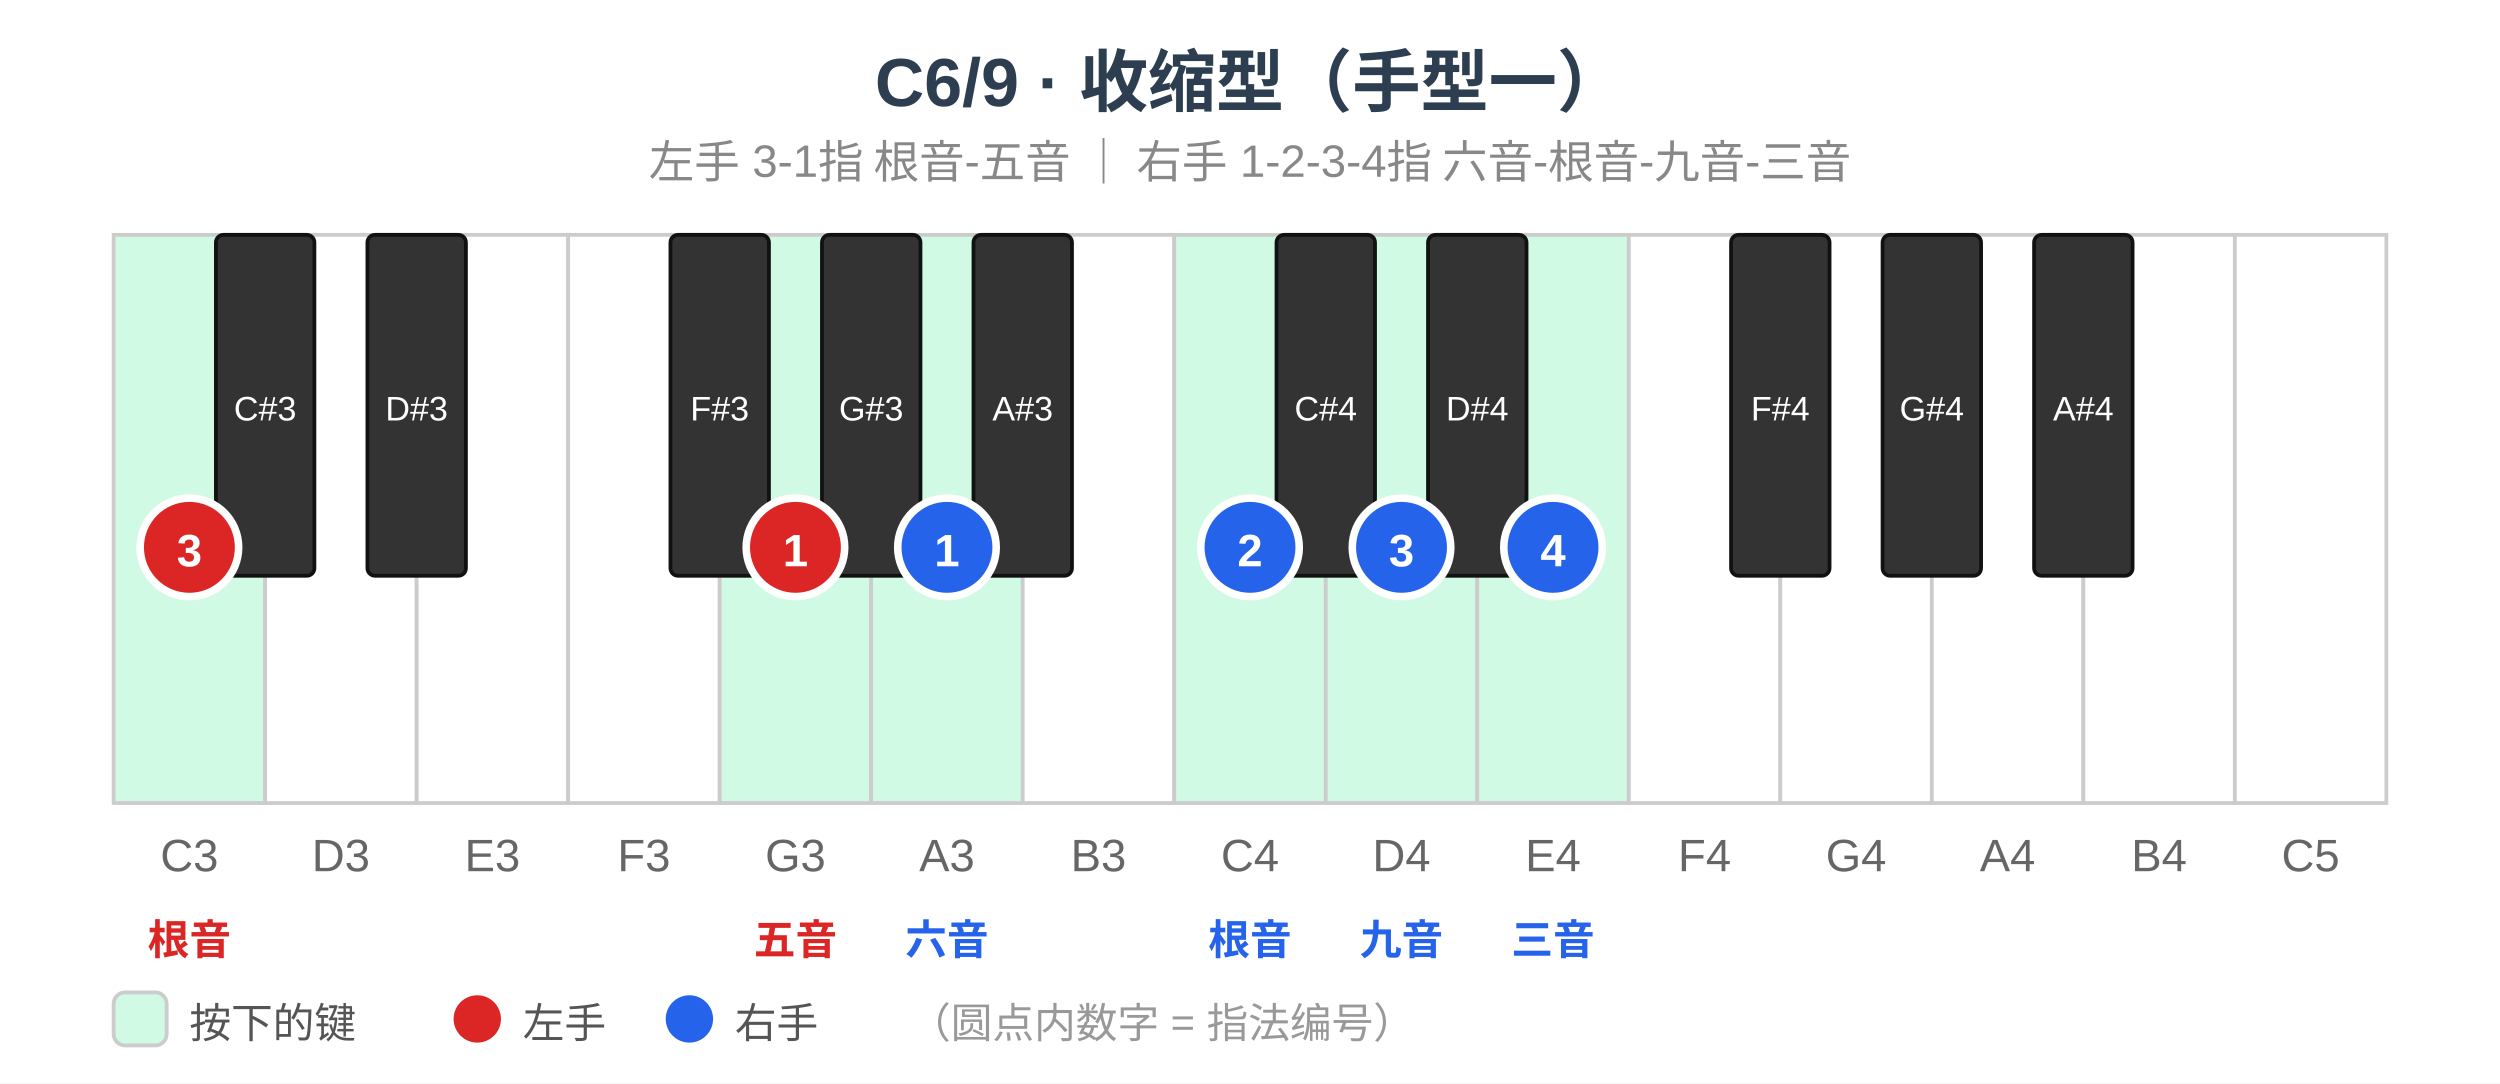
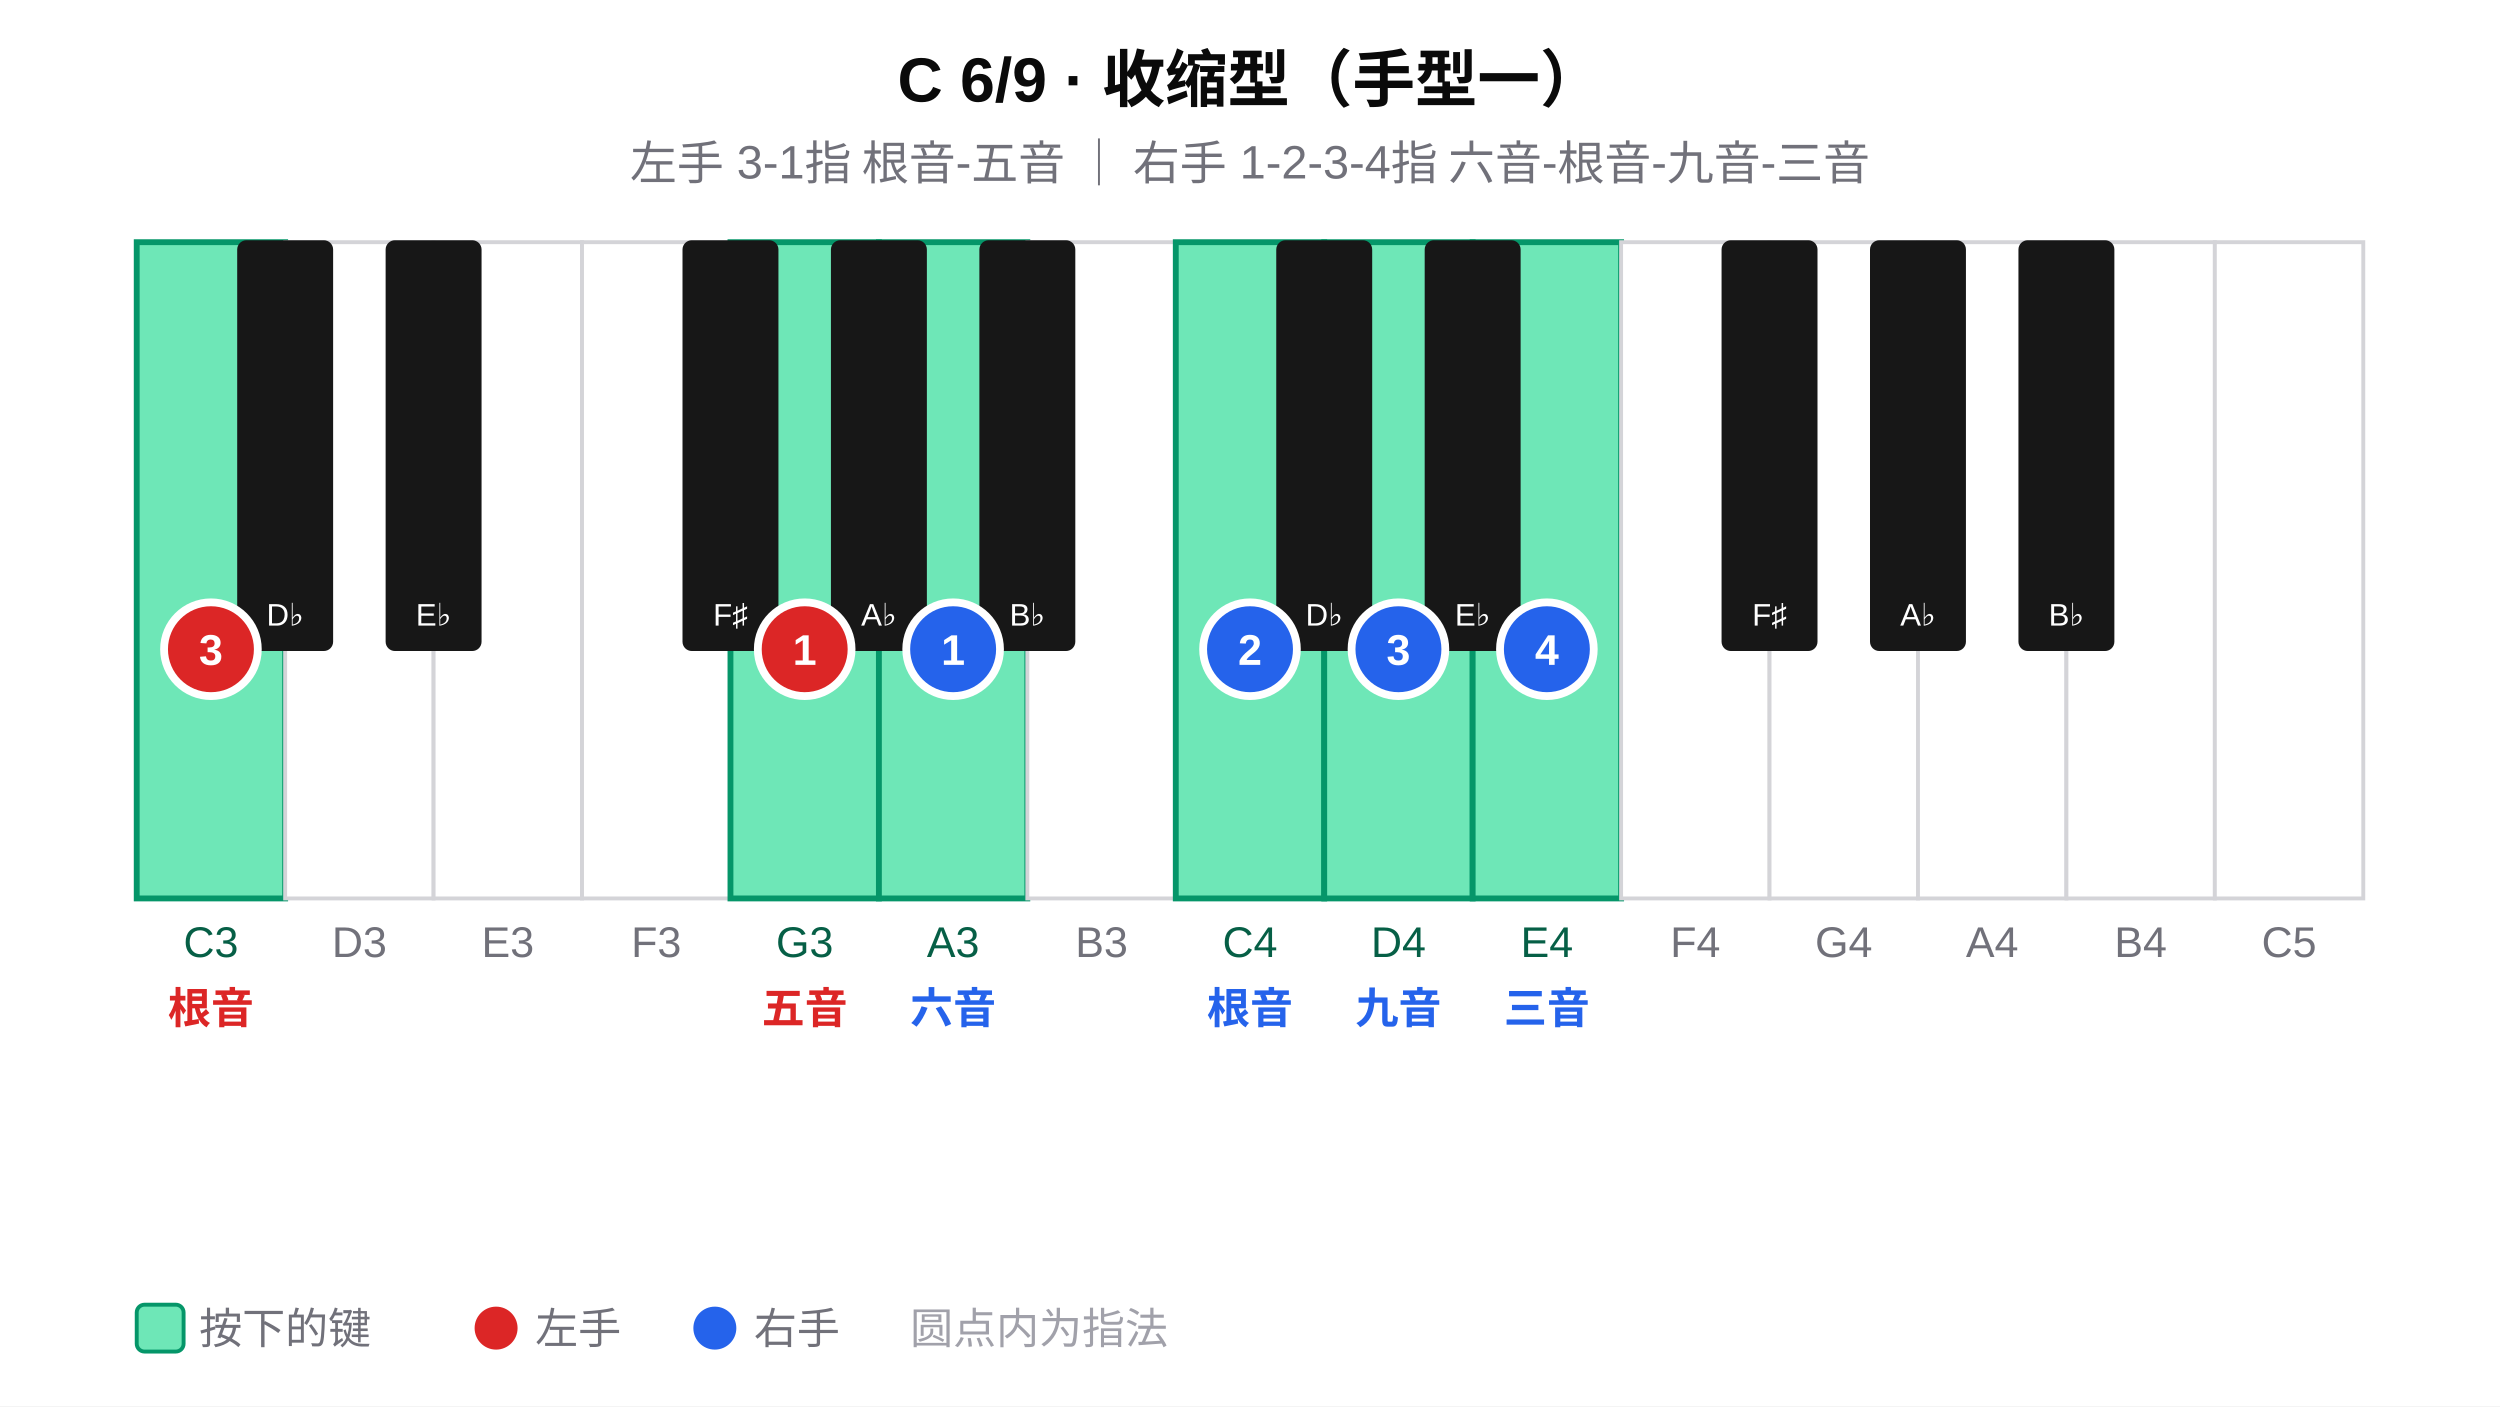
- <svg xmlns="http://www.w3.org/2000/svg" viewBox="0 0 660 286" width="660" height="286">
-   <rect width="660" height="286" fill="#ffffff" />
-   <text x="330.0" y="28" text-anchor="middle" font-family="Arial,sans-serif" font-size="18" font-weight="bold" fill="#2c3e50">C6/9 · 收缩型（手型一）</text>
-   <text x="330.0" y="47" text-anchor="middle" font-family="Arial,sans-serif" font-size="12" fill="#888">左手 3-1指 根音-五音 ｜ 右手 1-2-3-4指 六音-根音-九音-三音</text>
-   <rect x="30.0" y="62" width="40" height="150" fill="#d1fae5" stroke="#ccc" stroke-width="1" />
-   <text x="50.0" y="230" text-anchor="middle" font-family="Arial,sans-serif" font-size="12" fill="#666">C3</text>
-   <rect x="70.0" y="62" width="40" height="150" fill="white" stroke="#ccc" stroke-width="1" />
-   <text x="90.0" y="230" text-anchor="middle" font-family="Arial,sans-serif" font-size="12" fill="#666">D3</text>
-   <rect x="110.0" y="62" width="40" height="150" fill="white" stroke="#ccc" stroke-width="1" />
-   <text x="130.0" y="230" text-anchor="middle" font-family="Arial,sans-serif" font-size="12" fill="#666">E3</text>
-   <rect x="150.0" y="62" width="40" height="150" fill="white" stroke="#ccc" stroke-width="1" />
-   <text x="170.0" y="230" text-anchor="middle" font-family="Arial,sans-serif" font-size="12" fill="#666">F3</text>
-   <rect x="190.0" y="62" width="40" height="150" fill="#d1fae5" stroke="#ccc" stroke-width="1" />
-   <text x="210.0" y="230" text-anchor="middle" font-family="Arial,sans-serif" font-size="12" fill="#666">G3</text>
-   <rect x="230.0" y="62" width="40" height="150" fill="#d1fae5" stroke="#ccc" stroke-width="1" />
-   <text x="250.0" y="230" text-anchor="middle" font-family="Arial,sans-serif" font-size="12" fill="#666">A3</text>
-   <rect x="270.0" y="62" width="40" height="150" fill="white" stroke="#ccc" stroke-width="1" />
-   <text x="290.0" y="230" text-anchor="middle" font-family="Arial,sans-serif" font-size="12" fill="#666">B3</text>
-   <rect x="310.0" y="62" width="40" height="150" fill="#d1fae5" stroke="#ccc" stroke-width="1" />
-   <text x="330.0" y="230" text-anchor="middle" font-family="Arial,sans-serif" font-size="12" fill="#666">C4</text>
-   <rect x="350.0" y="62" width="40" height="150" fill="#d1fae5" stroke="#ccc" stroke-width="1" />
-   <text x="370.0" y="230" text-anchor="middle" font-family="Arial,sans-serif" font-size="12" fill="#666">D4</text>
-   <rect x="390.0" y="62" width="40" height="150" fill="#d1fae5" stroke="#ccc" stroke-width="1" />
-   <text x="410.0" y="230" text-anchor="middle" font-family="Arial,sans-serif" font-size="12" fill="#666">E4</text>
-   <rect x="430.0" y="62" width="40" height="150" fill="white" stroke="#ccc" stroke-width="1" />
-   <text x="450.0" y="230" text-anchor="middle" font-family="Arial,sans-serif" font-size="12" fill="#666">F4</text>
-   <rect x="470.0" y="62" width="40" height="150" fill="white" stroke="#ccc" stroke-width="1" />
-   <text x="490.0" y="230" text-anchor="middle" font-family="Arial,sans-serif" font-size="12" fill="#666">G4</text>
-   <rect x="510.0" y="62" width="40" height="150" fill="white" stroke="#ccc" stroke-width="1" />
-   <text x="530.0" y="230" text-anchor="middle" font-family="Arial,sans-serif" font-size="12" fill="#666">A4</text>
-   <rect x="550.0" y="62" width="40" height="150" fill="white" stroke="#ccc" stroke-width="1" />
-   <text x="570.0" y="230" text-anchor="middle" font-family="Arial,sans-serif" font-size="12" fill="#666">B4</text>
-   <rect x="590.0" y="62" width="40" height="150" fill="white" stroke="#ccc" stroke-width="1" />
-   <text x="610.0" y="230" text-anchor="middle" font-family="Arial,sans-serif" font-size="12" fill="#666">C5</text>
-   <rect x="57.0" y="62" width="26" height="90" fill="#333" stroke="#111" stroke-width="1" rx="2" />
-   <text x="70.0" y="111.0" text-anchor="middle" font-family="Arial,sans-serif" font-size="9" fill="#fff">C#3</text>
-   <rect x="97.0" y="62" width="26" height="90" fill="#333" stroke="#111" stroke-width="1" rx="2" />
-   <text x="110.0" y="111.0" text-anchor="middle" font-family="Arial,sans-serif" font-size="9" fill="#fff">D#3</text>
-   <rect x="177.0" y="62" width="26" height="90" fill="#333" stroke="#111" stroke-width="1" rx="2" />
-   <text x="190.0" y="111.0" text-anchor="middle" font-family="Arial,sans-serif" font-size="9" fill="#fff">F#3</text>
-   <rect x="217.0" y="62" width="26" height="90" fill="#333" stroke="#111" stroke-width="1" rx="2" />
-   <text x="230.0" y="111.0" text-anchor="middle" font-family="Arial,sans-serif" font-size="9" fill="#fff">G#3</text>
-   <rect x="257.0" y="62" width="26" height="90" fill="#333" stroke="#111" stroke-width="1" rx="2" />
-   <text x="270.0" y="111.0" text-anchor="middle" font-family="Arial,sans-serif" font-size="9" fill="#fff">A#3</text>
-   <rect x="337.0" y="62" width="26" height="90" fill="#333" stroke="#111" stroke-width="1" rx="2" />
-   <text x="350.0" y="111.0" text-anchor="middle" font-family="Arial,sans-serif" font-size="9" fill="#fff">C#4</text>
-   <rect x="377.0" y="62" width="26" height="90" fill="#333" stroke="#111" stroke-width="1" rx="2" />
-   <text x="390.0" y="111.0" text-anchor="middle" font-family="Arial,sans-serif" font-size="9" fill="#fff">D#4</text>
-   <rect x="457.0" y="62" width="26" height="90" fill="#333" stroke="#111" stroke-width="1" rx="2" />
-   <text x="470.0" y="111.0" text-anchor="middle" font-family="Arial,sans-serif" font-size="9" fill="#fff">F#4</text>
-   <rect x="497.0" y="62" width="26" height="90" fill="#333" stroke="#111" stroke-width="1" rx="2" />
-   <text x="510.0" y="111.0" text-anchor="middle" font-family="Arial,sans-serif" font-size="9" fill="#fff">G#4</text>
-   <rect x="537.0" y="62" width="26" height="90" fill="#333" stroke="#111" stroke-width="1" rx="2" />
-   <text x="550.0" y="111.0" text-anchor="middle" font-family="Arial,sans-serif" font-size="9" fill="#fff">A#4</text>
-   <circle cx="50.0" cy="144.5" r="13" fill="#dc2626" stroke="white" stroke-width="2" />
-   <text x="50.0" y="149.5" text-anchor="middle" font-family="Arial,sans-serif" font-size="12" font-weight="bold" fill="white">3</text>
-   <text x="50.0" y="252" text-anchor="middle" font-family="Arial,sans-serif" font-size="11" font-weight="bold" fill="#dc2626">根音</text>
-   <circle cx="210.0" cy="144.5" r="13" fill="#dc2626" stroke="white" stroke-width="2" />
-   <text x="210.0" y="149.5" text-anchor="middle" font-family="Arial,sans-serif" font-size="12" font-weight="bold" fill="white">1</text>
-   <text x="210.0" y="252" text-anchor="middle" font-family="Arial,sans-serif" font-size="11" font-weight="bold" fill="#dc2626">五音</text>
-   <circle cx="250.0" cy="144.5" r="13" fill="#2563eb" stroke="white" stroke-width="2" />
-   <text x="250.0" y="149.5" text-anchor="middle" font-family="Arial,sans-serif" font-size="12" font-weight="bold" fill="white">1</text>
-   <text x="250.0" y="252" text-anchor="middle" font-family="Arial,sans-serif" font-size="11" font-weight="bold" fill="#2563eb">六音</text>
-   <circle cx="330.0" cy="144.5" r="13" fill="#2563eb" stroke="white" stroke-width="2" />
-   <text x="330.0" y="149.5" text-anchor="middle" font-family="Arial,sans-serif" font-size="12" font-weight="bold" fill="white">2</text>
-   <text x="330.0" y="252" text-anchor="middle" font-family="Arial,sans-serif" font-size="11" font-weight="bold" fill="#2563eb">根音</text>
-   <circle cx="370.0" cy="144.5" r="13" fill="#2563eb" stroke="white" stroke-width="2" />
-   <text x="370.0" y="149.5" text-anchor="middle" font-family="Arial,sans-serif" font-size="12" font-weight="bold" fill="white">3</text>
-   <text x="370.0" y="252" text-anchor="middle" font-family="Arial,sans-serif" font-size="11" font-weight="bold" fill="#2563eb">九音</text>
-   <circle cx="410.0" cy="144.5" r="13" fill="#2563eb" stroke="white" stroke-width="2" />
-   <text x="410.0" y="149.5" text-anchor="middle" font-family="Arial,sans-serif" font-size="12" font-weight="bold" fill="white">4</text>
-   <text x="410.0" y="252" text-anchor="middle" font-family="Arial,sans-serif" font-size="11" font-weight="bold" fill="#2563eb">三音</text>
-   <rect x="30.0" y="262" width="14" height="14" rx="3" fill="#d1fae5" stroke="#ccc" stroke-width="1" />
-   <text x="50.0" y="274" font-family="Arial,sans-serif" font-size="11" fill="#555">按下的键</text>
-   <circle cx="126.0" cy="269" r="7" fill="#dc2626" stroke="white" stroke-width="1.5" />
-   <text x="138.0" y="274" font-family="Arial,sans-serif" font-size="11" fill="#555">左手</text>
-   <circle cx="182.0" cy="269" r="7" fill="#2563eb" stroke="white" stroke-width="1.5" />
-   <text x="194.0" y="274" font-family="Arial,sans-serif" font-size="11" fill="#555">右手</text>
-   <text x="240.0" y="274" font-family="Arial,sans-serif" font-size="11" fill="#999">（圆点内数字 = 指法编号）</text>
+ <svg xmlns="http://www.w3.org/2000/svg" viewBox="0 0 640 360" width="640" height="360">
+   <rect width="640" height="360" fill="#FFFFFF" />
+   <text x="320.0" y="26" text-anchor="middle" font-family="Arial, Helvetica, sans-serif" font-size="16" font-weight="bold" fill="#0A0A0A">C 6/9 · 收缩型（手型一）</text>
+   <text x="320.0" y="46" text-anchor="middle" font-family="Arial, Helvetica, sans-serif" font-size="12" fill="#71717A">左手 3-1指 根音-五音 ｜ 右手 1-2-3-4指 六音-根音-九音-三音</text>
+   <rect x="35.00" y="62.00" width="38.00" height="168.00" rx="0" ry="0" fill="#6EE7B7" stroke="#059669" stroke-width="1.5" />
+   <text x="54.00" y="245.00" text-anchor="middle" font-family="Arial, Helvetica, sans-serif" font-size="11" fill="#065F46">C3</text>
+   <rect x="73.00" y="62.00" width="38.00" height="168.00" rx="0" ry="0" fill="#FFFFFF" stroke="#D4D4D8" stroke-width="1" />
+   <text x="92.00" y="245.00" text-anchor="middle" font-family="Arial, Helvetica, sans-serif" font-size="11" fill="#71717A">D3</text>
+   <rect x="111.00" y="62.00" width="38.00" height="168.00" rx="0" ry="0" fill="#FFFFFF" stroke="#D4D4D8" stroke-width="1" />
+   <text x="130.00" y="245.00" text-anchor="middle" font-family="Arial, Helvetica, sans-serif" font-size="11" fill="#71717A">E3</text>
+   <rect x="149.00" y="62.00" width="38.00" height="168.00" rx="0" ry="0" fill="#FFFFFF" stroke="#D4D4D8" stroke-width="1" />
+   <text x="168.00" y="245.00" text-anchor="middle" font-family="Arial, Helvetica, sans-serif" font-size="11" fill="#71717A">F3</text>
+   <rect x="187.00" y="62.00" width="38.00" height="168.00" rx="0" ry="0" fill="#6EE7B7" stroke="#059669" stroke-width="1.5" />
+   <text x="206.00" y="245.00" text-anchor="middle" font-family="Arial, Helvetica, sans-serif" font-size="11" fill="#065F46">G3</text>
+   <rect x="225.00" y="62.00" width="38.00" height="168.00" rx="0" ry="0" fill="#6EE7B7" stroke="#059669" stroke-width="1.5" />
+   <text x="244.00" y="245.00" text-anchor="middle" font-family="Arial, Helvetica, sans-serif" font-size="11" fill="#065F46">A3</text>
+   <rect x="263.00" y="62.00" width="38.00" height="168.00" rx="0" ry="0" fill="#FFFFFF" stroke="#D4D4D8" stroke-width="1" />
+   <text x="282.00" y="245.00" text-anchor="middle" font-family="Arial, Helvetica, sans-serif" font-size="11" fill="#71717A">B3</text>
+   <rect x="301.00" y="62.00" width="38.00" height="168.00" rx="0" ry="0" fill="#6EE7B7" stroke="#059669" stroke-width="1.5" />
+   <text x="320.00" y="245.00" text-anchor="middle" font-family="Arial, Helvetica, sans-serif" font-size="11" fill="#065F46">C4</text>
+   <rect x="339.00" y="62.00" width="38.00" height="168.00" rx="0" ry="0" fill="#6EE7B7" stroke="#059669" stroke-width="1.5" />
+   <text x="358.00" y="245.00" text-anchor="middle" font-family="Arial, Helvetica, sans-serif" font-size="11" fill="#065F46">D4</text>
+   <rect x="377.00" y="62.00" width="38.00" height="168.00" rx="0" ry="0" fill="#6EE7B7" stroke="#059669" stroke-width="1.5" />
+   <text x="396.00" y="245.00" text-anchor="middle" font-family="Arial, Helvetica, sans-serif" font-size="11" fill="#065F46">E4</text>
+   <rect x="415.00" y="62.00" width="38.00" height="168.00" rx="0" ry="0" fill="#FFFFFF" stroke="#D4D4D8" stroke-width="1" />
+   <text x="434.00" y="245.00" text-anchor="middle" font-family="Arial, Helvetica, sans-serif" font-size="11" fill="#71717A">F4</text>
+   <rect x="453.00" y="62.00" width="38.00" height="168.00" rx="0" ry="0" fill="#FFFFFF" stroke="#D4D4D8" stroke-width="1" />
+   <text x="472.00" y="245.00" text-anchor="middle" font-family="Arial, Helvetica, sans-serif" font-size="11" fill="#71717A">G4</text>
+   <rect x="491.00" y="62.00" width="38.00" height="168.00" rx="0" ry="0" fill="#FFFFFF" stroke="#D4D4D8" stroke-width="1" />
+   <text x="510.00" y="245.00" text-anchor="middle" font-family="Arial, Helvetica, sans-serif" font-size="11" fill="#71717A">A4</text>
+   <rect x="529.00" y="62.00" width="38.00" height="168.00" rx="0" ry="0" fill="#FFFFFF" stroke="#D4D4D8" stroke-width="1" />
+   <text x="548.00" y="245.00" text-anchor="middle" font-family="Arial, Helvetica, sans-serif" font-size="11" fill="#71717A">B4</text>
+   <rect x="567.00" y="62.00" width="38.00" height="168.00" rx="0" ry="0" fill="#FFFFFF" stroke="#D4D4D8" stroke-width="1" />
+   <text x="586.00" y="245.00" text-anchor="middle" font-family="Arial, Helvetica, sans-serif" font-size="11" fill="#71717A">C5</text>
+   <rect x="61.22" y="62.00" width="23.56" height="104.16" rx="1.88" fill="#171717" stroke="#171717" stroke-width="1" />
+   <text x="73.00" y="160.16" text-anchor="middle" font-family="Arial, Helvetica, sans-serif" font-size="8" fill="#FFFFFF">D♭</text>
+   <rect x="99.22" y="62.00" width="23.56" height="104.16" rx="1.88" fill="#171717" stroke="#171717" stroke-width="1" />
+   <text x="111.00" y="160.16" text-anchor="middle" font-family="Arial, Helvetica, sans-serif" font-size="8" fill="#FFFFFF">E♭</text>
+   <rect x="175.22" y="62.00" width="23.56" height="104.16" rx="1.88" fill="#171717" stroke="#171717" stroke-width="1" />
+   <text x="187.00" y="160.16" text-anchor="middle" font-family="Arial, Helvetica, sans-serif" font-size="8" fill="#FFFFFF">F♯</text>
+   <rect x="213.22" y="62.00" width="23.56" height="104.16" rx="1.88" fill="#171717" stroke="#171717" stroke-width="1" />
+   <text x="225.00" y="160.16" text-anchor="middle" font-family="Arial, Helvetica, sans-serif" font-size="8" fill="#FFFFFF">A♭</text>
+   <rect x="251.22" y="62.00" width="23.56" height="104.16" rx="1.88" fill="#171717" stroke="#171717" stroke-width="1" />
+   <text x="263.00" y="160.16" text-anchor="middle" font-family="Arial, Helvetica, sans-serif" font-size="8" fill="#FFFFFF">B♭</text>
+   <rect x="327.22" y="62.00" width="23.56" height="104.16" rx="1.88" fill="#171717" stroke="#171717" stroke-width="1" />
+   <text x="339.00" y="160.16" text-anchor="middle" font-family="Arial, Helvetica, sans-serif" font-size="8" fill="#FFFFFF">D♭</text>
+   <rect x="365.22" y="62.00" width="23.56" height="104.16" rx="1.88" fill="#171717" stroke="#171717" stroke-width="1" />
+   <text x="377.00" y="160.16" text-anchor="middle" font-family="Arial, Helvetica, sans-serif" font-size="8" fill="#FFFFFF">E♭</text>
+   <rect x="441.22" y="62.00" width="23.56" height="104.16" rx="1.88" fill="#171717" stroke="#171717" stroke-width="1" />
+   <text x="453.00" y="160.16" text-anchor="middle" font-family="Arial, Helvetica, sans-serif" font-size="8" fill="#FFFFFF">F♯</text>
+   <rect x="479.22" y="62.00" width="23.56" height="104.16" rx="1.88" fill="#171717" stroke="#171717" stroke-width="1" />
+   <text x="491.00" y="160.16" text-anchor="middle" font-family="Arial, Helvetica, sans-serif" font-size="8" fill="#FFFFFF">A♭</text>
+   <rect x="517.22" y="62.00" width="23.56" height="104.16" rx="1.88" fill="#171717" stroke="#171717" stroke-width="1" />
+   <text x="529.00" y="160.16" text-anchor="middle" font-family="Arial, Helvetica, sans-serif" font-size="8" fill="#FFFFFF">B♭</text>
+   <circle cx="54.0" cy="166.2" r="12" fill="#DC2626" stroke="#FFFFFF" stroke-width="2" />
+   <text x="54.0" y="170.2" text-anchor="middle" font-family="Arial, Helvetica, sans-serif" font-size="11" font-weight="bold" fill="#FFFFFF">3</text>
+   <text x="54.0" y="262" text-anchor="middle" font-family="Arial, Helvetica, sans-serif" font-size="11" font-weight="bold" fill="#DC2626">根音</text>
+   <circle cx="206.0" cy="166.2" r="12" fill="#DC2626" stroke="#FFFFFF" stroke-width="2" />
+   <text x="206.0" y="170.2" text-anchor="middle" font-family="Arial, Helvetica, sans-serif" font-size="11" font-weight="bold" fill="#FFFFFF">1</text>
+   <text x="206.0" y="262" text-anchor="middle" font-family="Arial, Helvetica, sans-serif" font-size="11" font-weight="bold" fill="#DC2626">五音</text>
+   <circle cx="244.0" cy="166.2" r="12" fill="#2563EB" stroke="#FFFFFF" stroke-width="2" />
+   <text x="244.0" y="170.2" text-anchor="middle" font-family="Arial, Helvetica, sans-serif" font-size="11" font-weight="bold" fill="#FFFFFF">1</text>
+   <text x="244.0" y="262" text-anchor="middle" font-family="Arial, Helvetica, sans-serif" font-size="11" font-weight="bold" fill="#2563EB">六音</text>
+   <circle cx="320.0" cy="166.2" r="12" fill="#2563EB" stroke="#FFFFFF" stroke-width="2" />
+   <text x="320.0" y="170.2" text-anchor="middle" font-family="Arial, Helvetica, sans-serif" font-size="11" font-weight="bold" fill="#FFFFFF">2</text>
+   <text x="320.0" y="262" text-anchor="middle" font-family="Arial, Helvetica, sans-serif" font-size="11" font-weight="bold" fill="#2563EB">根音</text>
+   <circle cx="358.0" cy="166.2" r="12" fill="#2563EB" stroke="#FFFFFF" stroke-width="2" />
+   <text x="358.0" y="170.2" text-anchor="middle" font-family="Arial, Helvetica, sans-serif" font-size="11" font-weight="bold" fill="#FFFFFF">3</text>
+   <text x="358.0" y="262" text-anchor="middle" font-family="Arial, Helvetica, sans-serif" font-size="11" font-weight="bold" fill="#2563EB">九音</text>
+   <circle cx="396.0" cy="166.2" r="12" fill="#2563EB" stroke="#FFFFFF" stroke-width="2" />
+   <text x="396.0" y="170.2" text-anchor="middle" font-family="Arial, Helvetica, sans-serif" font-size="11" font-weight="bold" fill="#FFFFFF">4</text>
+   <text x="396.0" y="262" text-anchor="middle" font-family="Arial, Helvetica, sans-serif" font-size="11" font-weight="bold" fill="#2563EB">三音</text>
+   <rect x="35.0" y="334" width="12" height="12" rx="2" fill="#6EE7B7" stroke="#059669" stroke-width="1" />
+   <text x="51.0" y="344" font-family="Arial, Helvetica, sans-serif" font-size="11" fill="#71717A">按下的键</text>
+   <circle cx="127.0" cy="340" r="6" fill="#DC2626" stroke="#FFFFFF" stroke-width="1" />
+   <text x="137.0" y="344" font-family="Arial, Helvetica, sans-serif" font-size="11" fill="#71717A">左手</text>
+   <circle cx="183.0" cy="340" r="6" fill="#2563EB" stroke="#FFFFFF" stroke-width="1" />
+   <text x="193.0" y="344" font-family="Arial, Helvetica, sans-serif" font-size="11" fill="#71717A">右手</text>
+   <text x="233.0" y="344" font-family="Arial, Helvetica, sans-serif" font-size="11" fill="#A1A1AA">圆点内为指法</text>
</svg>
